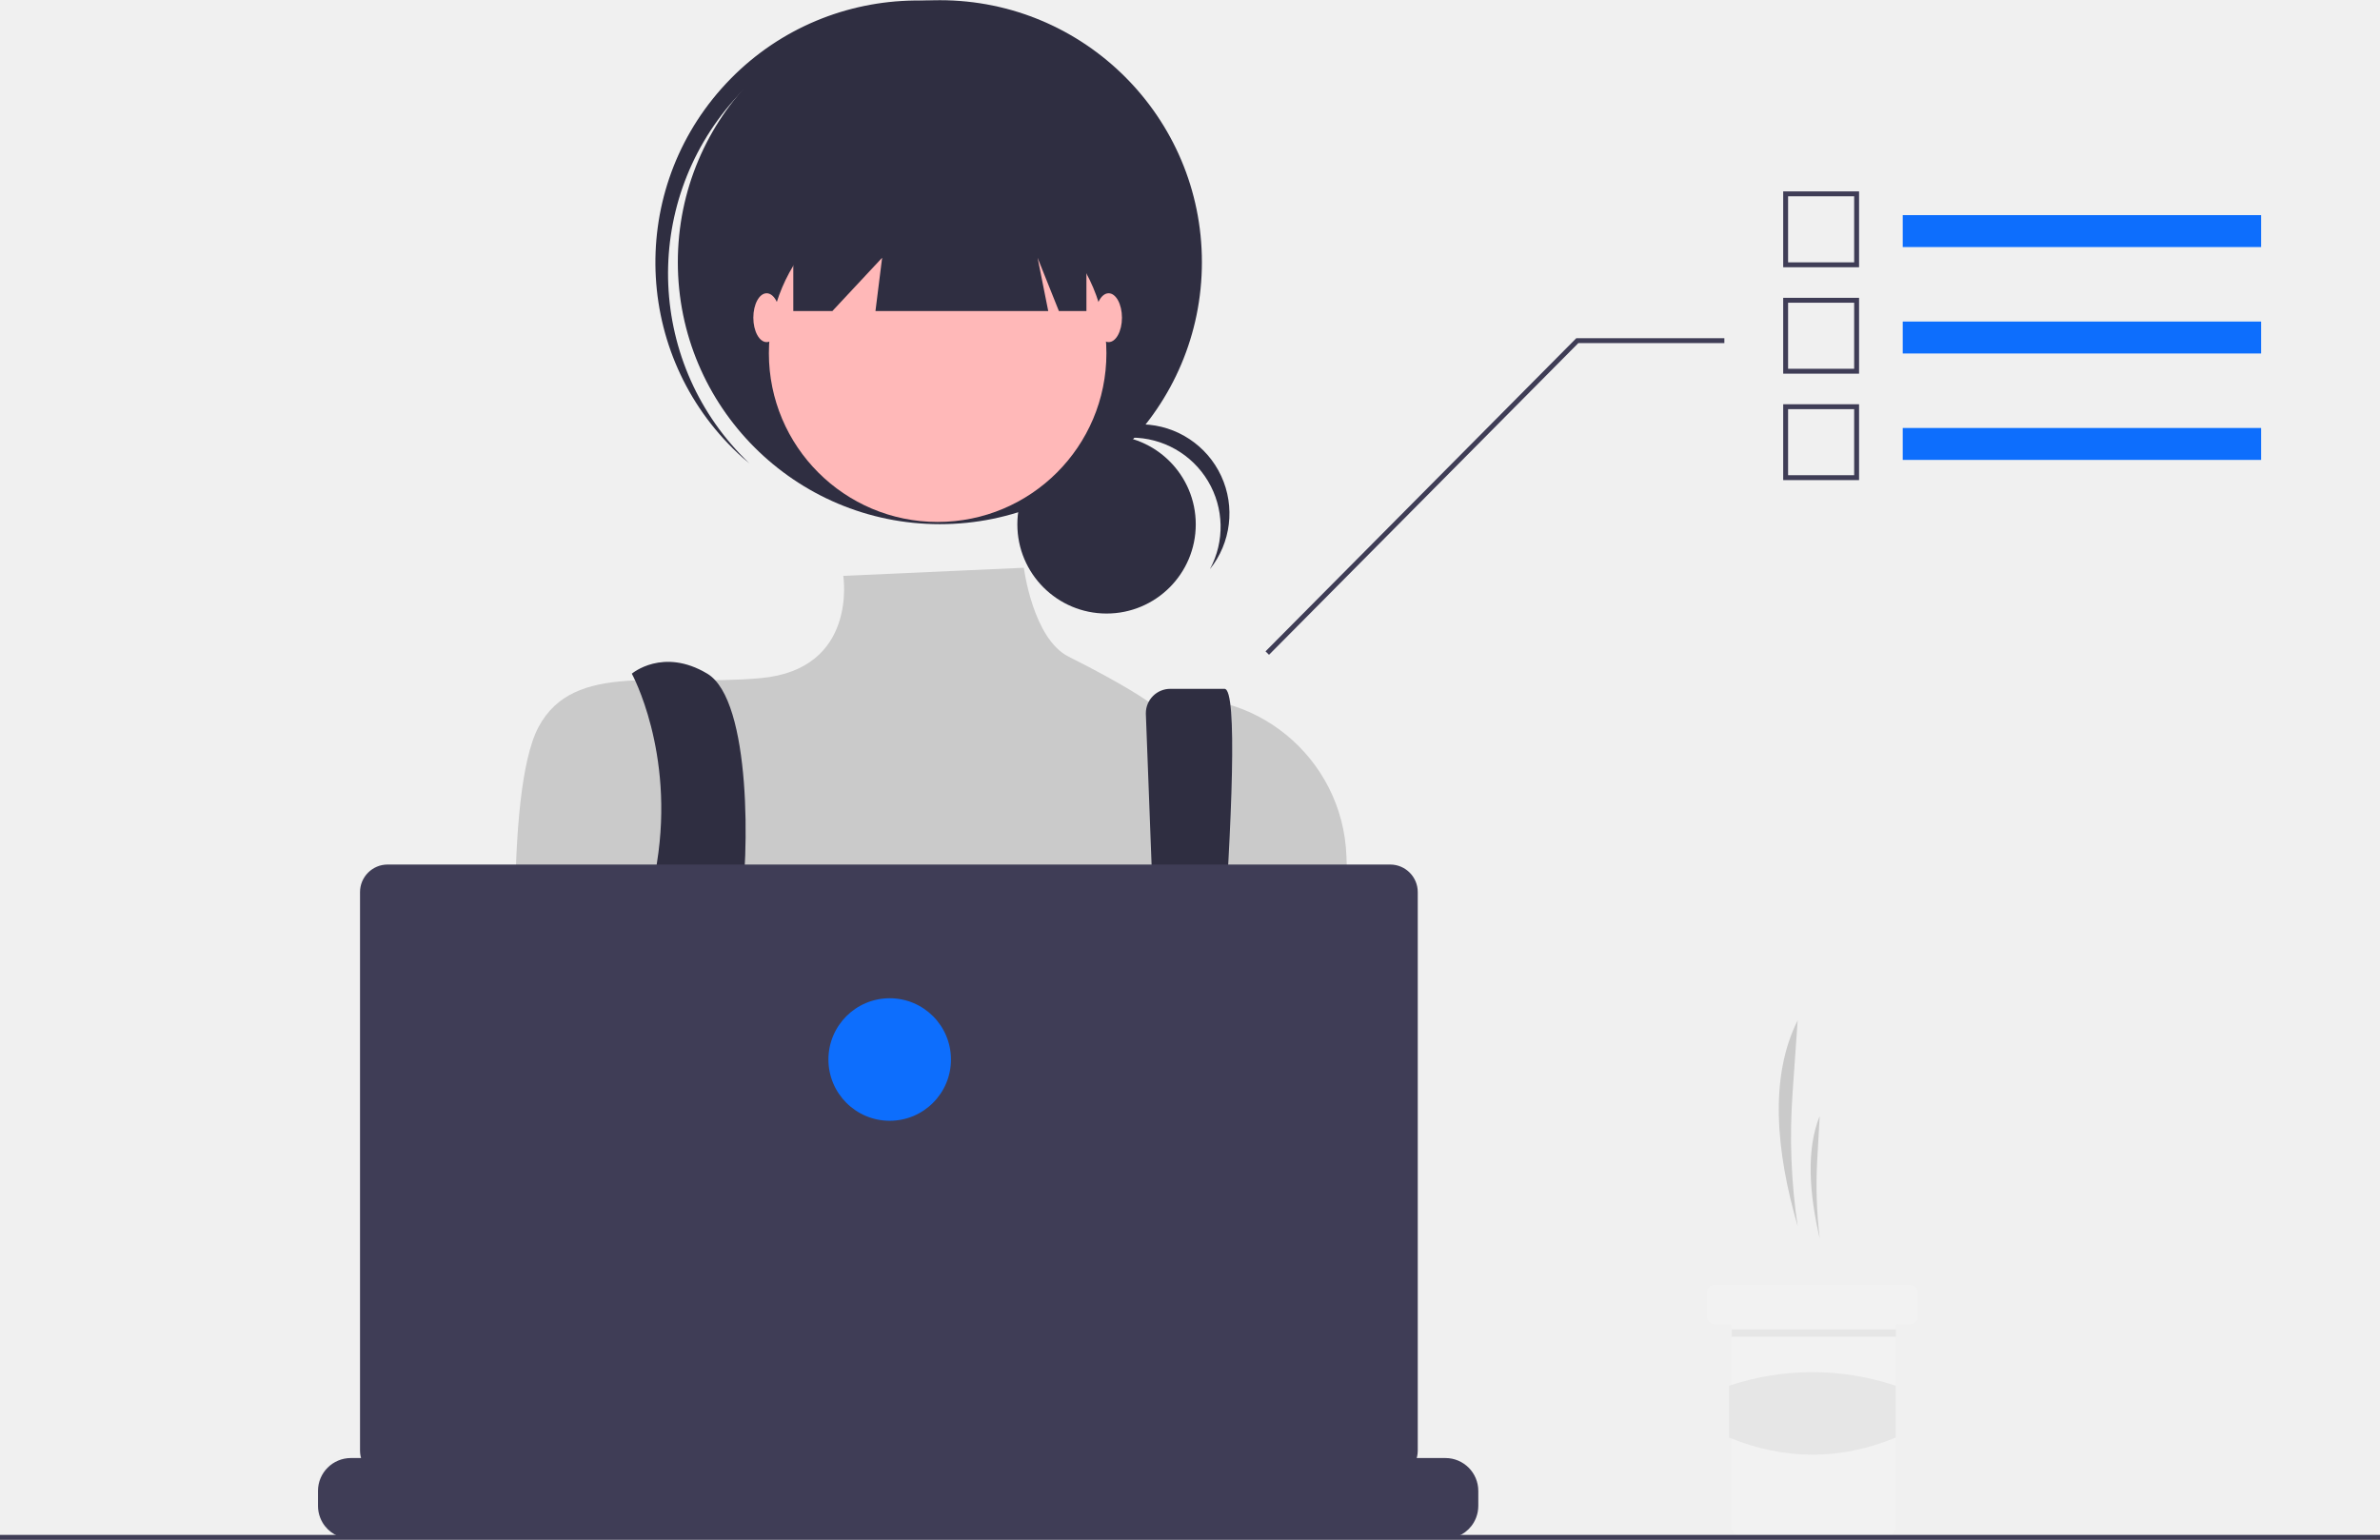
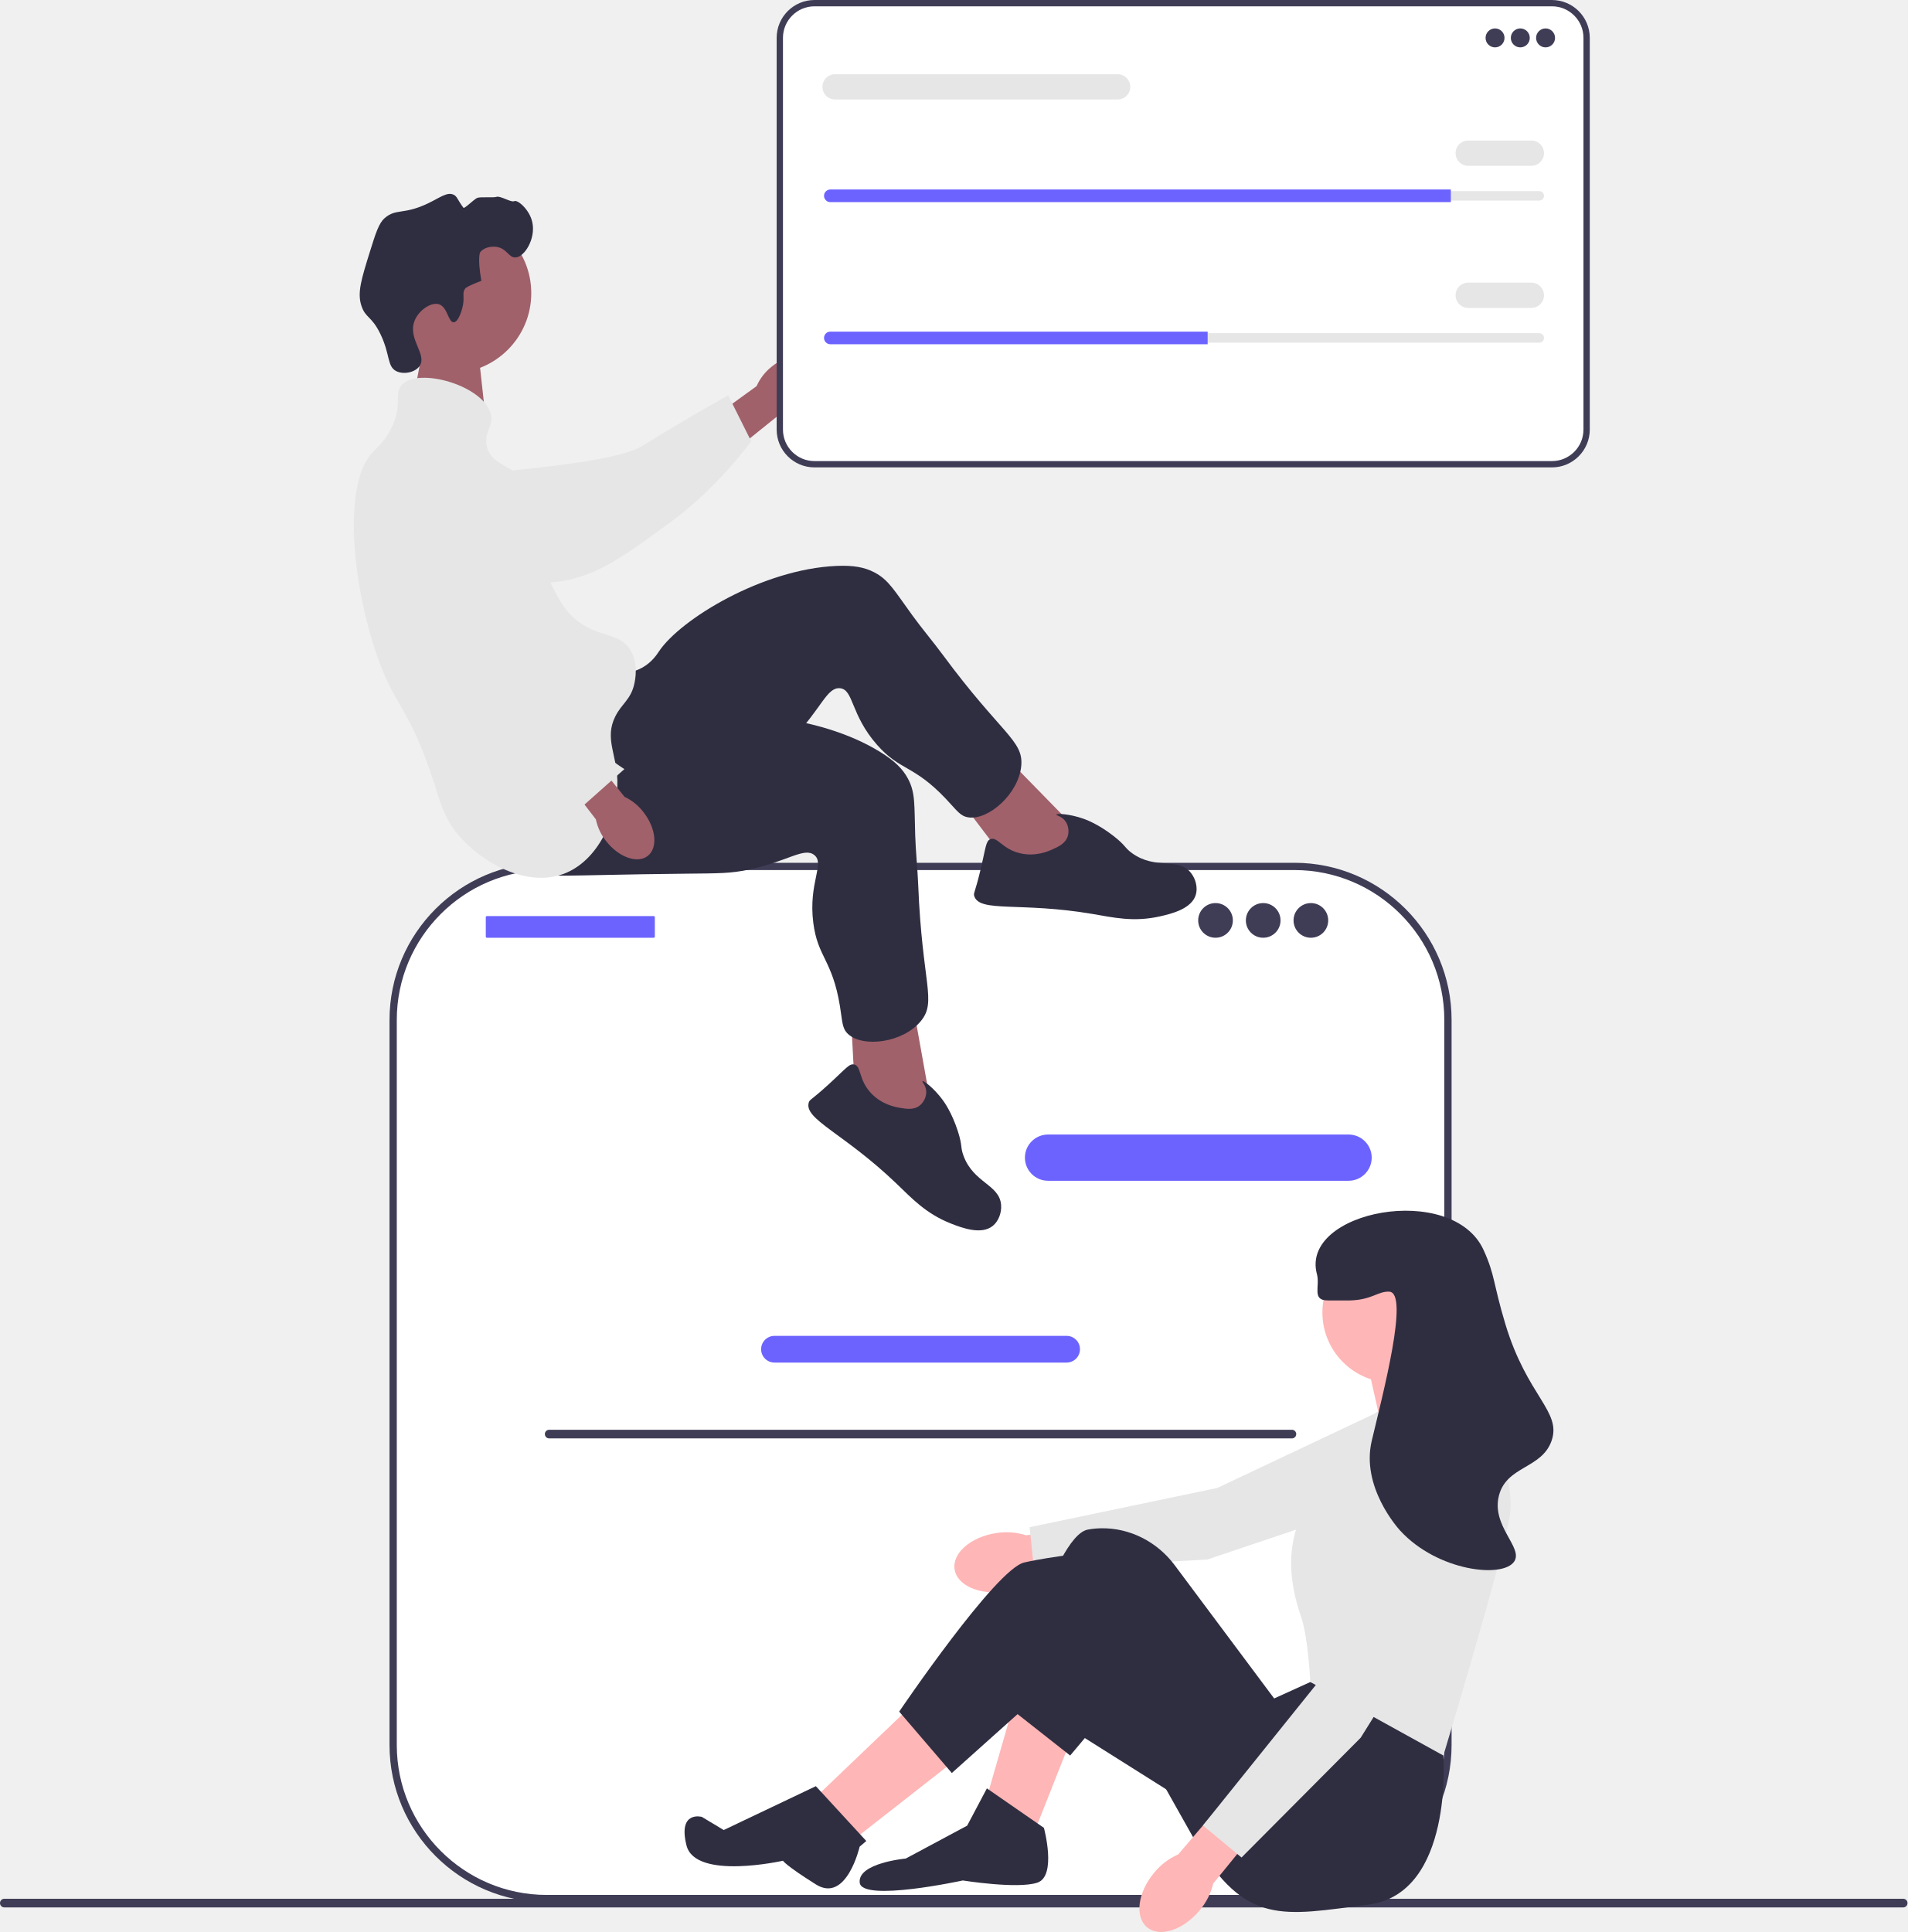
- <svg xmlns="http://www.w3.org/2000/svg" id="ab47acfe-844d-4101-aa7b-df38aa50dbe4" data-name="Layer 1" width="971.052" height="628.381" viewBox="0 0 971.052 628.381">
-   <path d="M847.931,636.215h0a249.626,249.626,0,0,1-2.095-54.111l2.095-29.889h0c-11.542,22.966-8.933,53.192,0,84Z" transform="translate(-114.4741 -135.8093)" fill="#cacaca" />
-   <path d="M856.931,641.215h0a183.497,183.497,0,0,1-1.008-32.209l1.008-17.791h0C851.378,604.885,852.633,622.877,856.931,641.215Z" transform="translate(-114.4741 -135.8093)" fill="#cacaca" />
-   <path d="M896.936,663.217v10a3.016,3.016,0,0,1-3,3h-5a.996.996,0,0,0-1,1v82a3.016,3.016,0,0,1-3,3h-61a3.002,3.002,0,0,1-3-3v-82a1.003,1.003,0,0,0-1-1h-6a3.002,3.002,0,0,1-3-3v-10a2.996,2.996,0,0,1,3-3h80A3.009,3.009,0,0,1,896.936,663.217Z" transform="translate(-114.4741 -135.8093)" fill="#f2f2f2" />
-   <rect x="706.552" y="542.508" width="67" height="3" fill="#e6e6e6" />
-   <path d="M887.936,722.462c-22.42,9.278-45.084,9.38-68,0V701.327a106.79,106.79,0,0,1,68,0Z" transform="translate(-114.4741 -135.8093)" fill="#e6e6e6" />
-   <circle cx="451.481" cy="213.985" r="36.396" fill="#2f2e41" />
-   <path d="M576.095,314.401a36.401,36.401,0,0,1,32.039,53.669,36.387,36.387,0,1,0-60.454-39.982A36.306,36.306,0,0,1,576.095,314.401Z" transform="translate(-114.4741 -135.8093)" fill="#2f2e41" />
-   <circle cx="383.471" cy="106.996" r="106.912" fill="#2f2e41" />
-   <path d="M414.036,176.471A106.893,106.893,0,0,1,562.203,165.261c-.874-.831-1.739-1.669-2.648-2.476a106.913,106.913,0,0,0-142.066,159.807c.908.808,1.842,1.568,2.77,2.339A106.893,106.893,0,0,1,414.036,176.471Z" transform="translate(-114.4741 -135.8093)" fill="#2f2e41" />
-   <circle cx="382.565" cy="144.143" r="68.859" fill="#ffb8b8" />
-   <path d="M532.214,367.505l-73.688,3.313s6.15,38.108-33.715,41.732-76.107-7.248-90.604,19.933-8.248,123.966-8.248,123.966,27.181,97.852,48.926,112.349,212.013-5.436,212.013-5.436L666.526,562.817l-2.697-77.54c-1.408-40.491-38.377-70.892-78.194-63.398q-1.173.221-2.362.475s-8.747-6.538-32.747-18.538C535.849,396.479,532.214,367.505,532.214,367.505Z" transform="translate(-114.4741 -135.8093)" fill="#cacaca" />
-   <path d="M372.26,410.738s17.514,31.778,10.266,77.08,23.164,141.114,23.164,141.114l21.745-5.436s-14.497-94.228-10.872-115.973,4.624-85.913-13.497-96.785S372.26,410.738,372.26,410.738Z" transform="translate(-114.4741 -135.8093)" fill="#2f2e41" />
-   <path d="M581.999,427.4l7.617,200.626,14.497,9.06s20.839-220.167,9.966-220.167H591.956a9.97,9.97,0,0,0-9.97,9.97Q581.986,427.145,581.999,427.4Z" transform="translate(-114.4741 -135.8093)" fill="#2f2e41" />
-   <circle cx="301.182" cy="479.532" r="9.06" fill="#0d6efd" />
-   <circle cx="482.39" cy="488.592" r="9.06" fill="#0d6efd" />
-   <polygon points="323.672 58.069 323.672 126.928 339.619 126.928 359.914 105.183 357.196 126.928 427.685 126.928 423.336 105.183 432.034 126.928 443.269 126.928 443.269 58.069 323.672 58.069" fill="#2f2e41" />
-   <ellipse cx="312.8" cy="129.647" rx="5.436" ry="9.966" fill="#ffb8b8" />
-   <ellipse cx="452.329" cy="129.647" rx="5.436" ry="9.966" fill="#ffb8b8" />
-   <path d="M717.626,744.255v6.07a13.34,13.34,0,0,1-.91,4.87,13.683,13.683,0,0,1-.97,2,13.437,13.437,0,0,1-11.55,6.56h-446.55a13.437,13.437,0,0,1-11.55-6.56,13.69,13.69,0,0,1-.97-2,13.341,13.341,0,0,1-.91-4.87v-6.07a13.426,13.426,0,0,1,13.423-13.43h25.747v-2.83a.559.559,0,0,1,.558-.56h13.432a.559.559,0,0,1,.56.558v2.832h8.39v-2.83a.559.559,0,0,1,.558-.56h13.432a.559.559,0,0,1,.56.558v2.832h8.4v-2.83a.559.559,0,0,1,.558-.56h13.432a.559.559,0,0,1,.56.558v2.832h8.39v-2.83a.559.559,0,0,1,.558-.56h13.432a.559.559,0,0,1,.56.558v2.832h8.39v-2.83a.559.559,0,0,1,.558-.56h13.432a.559.559,0,0,1,.56.558v2.832h8.4v-2.83a.559.559,0,0,1,.558-.56h13.432a.559.559,0,0,1,.56.558v2.832h8.39v-2.83a.559.559,0,0,1,.558-.56H526.806a.559.559,0,0,1,.56.558v2.832h8.4v-2.83a.559.559,0,0,1,.558-.56h13.432a.566.566,0,0,1,.56.56v2.83h8.39v-2.83a.559.559,0,0,1,.558-.56h13.432a.559.559,0,0,1,.56.558v2.832h8.39v-2.83a.559.559,0,0,1,.558-.56h13.432a.559.559,0,0,1,.56.558v2.832h8.4v-2.83a.559.559,0,0,1,.558-.56h13.432a.557.557,0,0,1,.55.56v2.83h8.4v-2.83a.559.559,0,0,1,.558-.56h13.432a.559.559,0,0,1,.56.558v2.832h8.39v-2.83a.559.559,0,0,1,.558-.56h13.432a.559.559,0,0,1,.56.558v2.832h39.17a13.426,13.426,0,0,1,13.43,13.423Z" transform="translate(-114.4741 -135.8093)" fill="#3f3d56" />
-   <rect y="626.381" width="971.052" height="2" fill="#3f3d56" />
-   <path d="M681.668,488.621H272.625a11.259,11.259,0,0,0-11.259,11.259V727.791A11.259,11.259,0,0,0,272.625,739.05H681.668a11.259,11.259,0,0,0,11.259-11.259V499.88a11.259,11.259,0,0,0-11.259-11.259Z" transform="translate(-114.4741 -135.8093)" fill="#3f3d56" />
-   <circle cx="363" cy="432.381" r="25" fill="#0d6efd" />
-   <polygon points="517.763 267.219 643.969 140.016 703.552 140.016 703.552 138.016 643.134 138.016 642.841 138.313 516.341 265.813 517.763 267.219" fill="#3f3d56" />
-   <rect x="776.328" y="87.792" width="146.224" height="13.03" fill="#0d6efd" />
-   <path d="M872.981,244.87H842.026V213.915H872.981Zm-28.955-2H870.981V215.915H844.026Z" transform="translate(-114.4741 -135.8093)" fill="#3f3d56" />
-   <rect x="776.328" y="131.225" width="146.224" height="13.03" fill="#0d6efd" />
-   <path d="M872.981,288.303H842.026V257.348H872.981Zm-28.955-2H870.981V259.348H844.026Z" transform="translate(-114.4741 -135.8093)" fill="#3f3d56" />
-   <rect x="776.328" y="174.658" width="146.224" height="13.03" fill="#0d6efd" />
-   <path d="M872.981,331.736H842.026V300.781H872.981Zm-28.955-2H870.981V302.781H844.026Z" transform="translate(-114.4741 -135.8093)" fill="#3f3d56" />
+ <svg xmlns="http://www.w3.org/2000/svg" width="524.67" height="531.397" viewBox="0 0 524.67 531.397" role="img" artist="Katerina Limpitsouni" source="https://undraw.co/">
+   <polygon points="117.675 88.744 113.675 109.744 133.618 115.366 131.14 92.946 117.675 88.744" fill="#a0616a" />
+   <path d="M0,523.445c0,.66,.53,1.19,1.19,1.19H523.48c.66,0,1.19-.53,1.19-1.19,0-.66-.53-1.19-1.19-1.19H1.19c-.66,0-1.19,.53-1.19,1.19Z" fill="#3f3d56" />
+   <g>
+     <path d="M356.038,238.309H150.369c-23.323,0-42.23,18.907-42.23,42.23v199.433c0,23.323,18.907,42.23,42.23,42.23h205.669c23.323,0,42.23-18.907,42.23-42.23v-199.433c0-23.323-18.907-42.23-42.23-42.23v0Z" fill="#fff" />
+     <path d="M356.038,523.201H150.369c-23.837,0-43.23-19.393-43.23-43.229v-199.433c0-23.837,19.393-43.23,43.23-43.23h205.669c23.837,0,43.23,19.393,43.23,43.23v199.433c0,23.837-19.393,43.229-43.23,43.229h-0ZM150.369,239.309c-22.734,0-41.23,18.496-41.23,41.23v199.433c0,22.734,18.496,41.229,41.23,41.229h205.669c22.734,0,41.23-18.495,41.23-41.229v-199.433c0-22.734-18.496-41.23-41.23-41.23H150.369v-0Z" fill="#3f3d56" />
+     <path d="M370.936,324.77h-82.668c-3.506,0-6.359-2.853-6.359-6.359s2.853-6.359,6.359-6.359h82.668c3.506,0,6.359,2.853,6.359,6.359s-2.853,6.359-6.359,6.359h0Z" fill="#6c63ff" />
+     <path d="M293.382,374.777h-80.357c-2.026,0-3.674-1.648-3.674-3.674s1.648-3.674,3.674-3.674h80.357c2.026,0,3.674,1.648,3.674,3.674s-1.648,3.674-3.674,3.674v0Z" fill="#6c63ff" />
+     <rect x="133.618" y="251.967" width="46.498" height="5.961" rx=".31" ry=".31" fill="#6c63ff" />
+     <circle cx="334.336" cy="253.159" r="4.769" fill="#3f3d56" />
+     <circle cx="347.451" cy="253.159" r="4.769" fill="#3f3d56" />
+     <circle cx="360.566" cy="253.159" r="4.769" fill="#3f3d56" />
+     <path d="M149.868,394.445c0,.66,.53,1.19,1.19,1.19h204.29c.66,0,1.19-.53,1.19-1.19,0-.66-.53-1.19-1.19-1.19H151.058c-.66,0-1.19,.53-1.19,1.19Z" fill="#3f3d56" />
+   </g>
+   <g>
+     <path id="uuid-d0b76542-8f08-4363-846d-0cc3b89caf22-410-1136" d="M212.173,100.917c4.349-3.594,9.729-4.263,12.015-1.494,2.287,2.768,.614,7.924-3.737,11.519-1.718,1.46-3.761,2.487-5.958,2.995l-18.62,14.994-6.85-8.888,19.083-13.838c.914-2.062,2.308-3.875,4.066-5.288h-0Z" fill="#a0616a" />
+     <path d="M104.553,134.747c-.009-.663-.003-6.447,4.279-10.103,4.919-4.199,11.86-2.5,14.294-1.904,5.624,1.377,6.085,3.79,11.366,6.268,9.88,4.637-2.499,2.264,3.38,.777,2.035-.515,31.312-2.545,38.6-7.031,14.174-8.724,23.831-14.013,23.831-14.013l6.313,12.626s-9.129,12.694-21.977,22.097c-13.179,9.646-19.769,14.469-29.783,16.332-.862,.16-22.072,3.782-39.155-8.981-3.897-2.911-11.036-8.245-11.147-16.07v0Z" fill="#e6e6e6" />
+     <circle cx="124.136" cy="80.643" r="21.993" fill="#a0616a" />
+     <g>
+       <polygon points="296.375 228.398 273.725 205.213 262.034 217.409 278.908 239.639 295.646 241.553 296.375 228.398" fill="#a0616a" />
+       <path d="M167.046,184.922c1.325,.11,5.535,.953,9.558-1.26,2.746-1.511,4.155-3.757,4.63-4.472,5.901-8.863,28.552-22.684,48.881-23.535,4.604-.193,7.634,.341,10.388,1.776,3.905,2.036,5.464,4.952,10.42,11.783,2.711,3.737,5.71,7.257,8.454,10.97,16.062,21.736,22.151,23.443,21.529,30.411-.69,7.732-9.029,15.067-14.571,14.22-2.27-.347-3.149-1.925-6.181-5.12-8.891-9.368-12.57-7.637-18.9-14.812-7.391-8.377-6.423-15.323-10.279-15.591-3.576-.249-5.095,5.677-12.729,13.548-3.493,3.602-5.98,5.254-13.559,10.511-29.511,20.473-29.982,21.912-35.937,23.544-2.606,.714-21.1,5.785-27.688-2.284-10.31-12.627,14.046-50.682,25.983-49.69l0,0Z" fill="#2f2e41" />
+       <path d="M289.45,233.637c1.666-.748,3.614-1.623,4.24-3.634,.424-1.361,.18-3.039-.697-4.198-1.011-1.338-2.508-1.514-2.448-1.751,.092-.36,3.632-.22,7.517,1.154,.733,.259,4.055,1.473,8.28,4.772,3.385,2.643,2.93,3.173,5.053,4.697,6.516,4.678,12.628,.991,16.154,5.378,1.361,1.693,1.941,4.097,1.369,6.04-1.15,3.903-6.743,5.246-9.8,5.94-7.362,1.67-12.933,.307-18.752-.674-19.787-3.334-30.904-.298-32.392-4.881-.282-.868,.176-.794,1.702-7.16,1.506-6.284,1.456-8.01,2.739-8.513,1.93-.757,3.227,2.688,8.089,3.867,4.309,1.045,7.865-.552,8.944-1.036l-0-0Z" fill="#2f2e41" />
+     </g>
+     <g>
+       <polygon points="256.108 304.243 250.385 272.34 233.862 275.866 235.343 303.736 248.118 314.719 256.108 304.243" fill="#a0616a" />
+       <path d="M173.508,195.645c1.034,.835,4.044,3.897,8.617,4.325,3.121,.292,5.548-.776,6.342-1.1,9.86-4.02,36.364-2.737,53.662,7.974,3.917,2.426,6.125,4.569,7.598,7.303,2.088,3.877,1.741,7.166,2.006,15.601,.145,4.614,.65,9.211,.835,13.824,1.085,27.005,5.165,31.836,.737,37.253-4.913,6.01-15.932,7.397-20.042,3.584-1.683-1.561-1.524-3.361-2.239-7.707-2.097-12.744-6.112-13.378-7.321-22.869-1.411-11.082,3.29-16.286,.25-18.673-2.819-2.214-7.404,1.836-18.141,4.063-4.913,1.019-7.899,.989-17.122,1.084-35.915,.369-37.113,1.295-42.957-.698-2.557-.872-20.707-7.062-21.628-17.438-1.44-16.237,40.082-34.049,49.402-26.526l0-0Z" fill="#2f2e41" />
+       <path d="M247.436,304.689c1.798,.316,3.901,.687,5.549-.626,1.115-.888,1.855-2.414,1.781-3.865-.086-1.675-1.225-2.661-1.042-2.823,.279-.246,3.128,1.858,5.572,5.176,.461,.626,2.528,3.496,4.172,8.598,1.317,4.088,.643,4.27,1.543,6.723,2.765,7.53,9.893,7.911,10.347,13.521,.175,2.165-.694,4.48-2.26,5.767-3.143,2.584-8.525,.555-11.444-.588-7.029-2.752-10.874-7.009-15.138-11.087-14.5-13.87-25.404-17.6-24.062-22.228,.254-.876,.591-.558,5.429-4.969,4.775-4.354,5.703-5.81,7.046-5.506,2.023,.457,1.16,4.036,4.522,7.742,2.979,3.284,6.818,3.96,7.983,4.165h0Z" fill="#2f2e41" />
+     </g>
+     <path d="M127.135,84.847c.856-3.063-.219-4.179,.877-5.554,0-0,.441-.553,4.384-2.046h0c-1.163-6.75-.292-7.892-.292-7.892,1.004-1.316,3.015-1.634,4.384-1.461,2.896,.364,3.408,2.982,5.261,2.923,2.56-.081,5.63-5.205,4.677-9.646-.777-3.622-4.129-6.313-4.969-5.846-.833,.463-3.832-1.578-4.969-1.169-.777,.279-4.432-.092-5.261,.292-.905,.42-3.498,3.035-3.745,2.705-1.722-2.289-1.686-3.089-2.685-3.582-1.771-.874-3.696,.742-7.015,2.338-6.83,3.285-8.829,1.325-11.984,4.092-1.594,1.398-2.448,4.069-4.092,9.353-2.299,7.391-3.449,11.086-2.338,14.615,1.132,3.598,2.8,2.815,5.261,7.892,2.74,5.651,1.796,8.936,4.384,10.23,2.001,1,5.216,.364,6.43-1.461,2.079-3.125-3.294-7.352-1.461-12.276,1.125-3.023,4.595-5.315,6.723-4.677,2.406,.722,2.583,5.036,4.092,4.969,1.292-.057,2.189-3.266,2.338-3.8l-0-0Z" fill="#2f2e41" />
+     <path d="M110.474,105.892c4.5-5.046,22.832,.177,24.553,8.184,.708,3.294-1.905,4.684-1.169,8.476,1.076,5.547,7.169,5.169,11.692,10.815,6.421,8.016-.194,15.852,7.015,29.229,1.54,2.859,2.839,5.268,5.554,7.6,6.23,5.351,12.027,3.516,15.199,8.476,2.372,3.71,1.397,8.282,1.169,9.353-.936,4.392-3.473,5.462-5.261,9.061-2.975,5.988,.393,10.384,.585,17.538,.239,8.951-4.517,21.358-14.03,25.429-10.687,4.574-23.577-3.001-29.814-10.523-3.722-4.488-4.802-8.628-6.43-13.738-7.277-22.837-11.388-20.772-16.953-38.875-6.362-20.695-7.612-44.941,0-52.613,1.009-1.017,3.786-3.367,5.554-7.6,2.379-5.695,.324-8.556,2.338-10.815h0Z" fill="#e6e6e6" />
+     <g>
+       <path id="uuid-35da8825-ceb1-46f8-a8e3-884fcc945dd4-411-1137" d="M176.973,223.359c3.489,4.433,4.03,9.827,1.208,12.047-2.822,2.22-7.937,.426-11.427-4.01-1.418-1.753-2.396-3.819-2.852-6.028l-14.547-18.971,7.517-5.733,14.911,18.503c2.04,.962,3.819,2.4,5.19,4.191h-0Z" fill="#a0616a" />
+       <path d="M123.697,125.123c.647-.145,6.311-1.319,10.763,2.127,5.115,3.959,4.867,11.1,4.78,13.605-.201,5.786-2.468,6.73-3.817,12.406-2.524,10.619,2.283,20.487,4.938,25.939,.919,1.887,3.872,7.662,9.75,13.881,11.432,12.095,21.632,18.46,21.632,18.46l-10.958,9.74s-17.455-5.32-29.282-15.979c-12.132-10.934-30.789-49.619-34.657-59.043-.333-.812,4.385,12.382,13.393-6.946,2.055-4.409,5.82-12.486,13.457-14.192h-0Z" fill="#e6e6e6" />
+     </g>
+   </g>
+   <g>
+     <path id="uuid-ba1531a6-e7ab-4297-b996-1d676f43fe3f-412-1138" d="M273.945,421.686c-6.965,1.068-12.06,5.527-11.38,9.959,.68,4.433,6.877,7.159,13.845,6.09,2.789-.389,5.444-1.44,7.744-3.065l29.454-4.896-1.966-11.643-29.388,4.159c-2.682-.862-5.531-1.069-8.309-.604h-0Z" fill="#ffb6b6" />
+     <polygon points="400.87 385.395 389.449 409.63 332.034 428.958 284.392 431.499 283.199 420.056 334.832 409.26 387.815 384.223 400.87 385.395" fill="#e6e6e6" />
+     <polygon points="294.976 477.416 284.722 503.351 271.453 494.304 279.294 467.162 294.976 477.416" fill="#ffb6b6" />
+     <polygon points="252.152 467.765 225.01 493.701 235.866 505.161 263.612 483.447 252.152 467.765" fill="#ffb6b6" />
+     <polygon points="405.957 383.323 405.655 381.212 398.719 367.641 375.799 373.673 380.021 392.37 405.957 383.323" fill="#ffb6b6" />
+     <path d="M396.306,473.797l.705,9.059s2.914,37.987-20.609,41.003-33.777,6.032-47.649-17.492l-21.714-38.602-12.683,15.091-16.872-13.281s12.063-47.046,21.714-48.856c1.206-.226,2.413-.339,3.6-.364,7.989-.166,15.521,3.741,20.301,10.145l27.367,36.662,9.952-4.524,35.888,11.158v-0Z" fill="#2f2e41" />
+     <path d="M266.024,502.145l5.428-10.254,15.682,10.857s3.619,13.269-1.809,15.079-20.507-.603-20.507-.603c0,0-27.745,6.032-28.348,.603s12.666-6.635,12.666-6.635l16.888-9.047,0-0Z" fill="#2f2e41" />
+     <path d="M325.134,494.907l-41.919-26.413-21.412,19.175-14.476-16.888s26.539-39.205,34.38-41.015,20.507-3.016,20.507-3.016l38.602,35.586-15.682,32.571v-0Z" fill="#2f2e41" />
+     <path d="M224.406,491.288l13.873,15.079-1.829,1.565s-3.599,15.675-12.043,10.372-9.047-6.509-9.047-6.509c0,0-24.126,5.428-26.539-4.222s4.222-7.841,4.222-7.841l6.024,3.619,25.34-12.063,0,0Z" fill="#2f2e41" />
+     <circle cx="383.037" cy="361.006" r="19.301" fill="#ffb6b6" />
+     <path d="M378.513,388.45l27.745-8.444s10.857,25.333,9.047,36.793c-1.809,11.46-18.295,66.058-18.295,66.058l-36.593-20.218s-.603-12.063-2.413-17.492-7.539-22.015,5.127-35.888,15.381-20.809,15.381-20.809l-0,0Z" fill="#e6e6e6" />
+     <g>
+       <path id="uuid-375aaccb-22f9-42b6-a352-baabb12db8d2-413-1139" d="M317.448,515.102c-4.515,5.41-5.384,12.124-1.941,14.997,3.443,2.873,9.894,.816,14.41-4.596,1.834-2.137,3.129-4.682,3.777-7.423l18.842-23.162-9.178-7.428-19.281,22.565c-2.581,1.128-4.854,2.859-6.629,5.046l0-0Z" fill="#ffb6b6" />
+       <polygon points="399.795 400.619 406.353 426.595 374.256 477.974 341.49 510.905 330.869 502.094 363.915 460.977 388.963 408 399.795 400.619" fill="#e6e6e6" />
+     </g>
+     <path d="M365.244,357.689c4.95-.012,5.231,.021,6.032,0,6.139-.162,7.745-2.577,10.857-2.413,5.554,.294-1.776,28.141-4.825,41.015-2.99,12.626,7.115,23.94,7.841,24.729,10.257,11.155,28.273,13.194,31.364,8.444,2.502-3.845-6.366-9.691-4.222-18.095,2.095-8.215,11.771-7.34,14.476-15.079,2.832-8.105-6.686-12.192-12.666-31.967-3.434-11.357-2.827-13.473-6.032-20.507-8.566-18.802-50.554-10.797-45.84,6.635,.912,3.372-1.515,7.249,3.016,7.238v-0Z" fill="#2f2e41" />
+   </g>
+   <g>
+     <path d="M426.876,128.561H224.026c-5.737,0-10.403-4.667-10.403-10.403V10.403c0-5.736,4.667-10.403,10.403-10.403h202.851c5.737,0,10.403,4.667,10.403,10.403V118.157c0,5.736-4.667,10.403-10.403,10.403Z" fill="#fff" />
+     <path d="M426.876,128.561H224.026c-5.737,0-10.403-4.667-10.403-10.403V10.403c0-5.736,4.667-10.403,10.403-10.403h202.851c5.737,0,10.403,4.667,10.403,10.403V118.157c0,5.736-4.667,10.403-10.403,10.403ZM224.026,1.737c-4.778,0-8.666,3.888-8.666,8.666V118.157c0,4.778,3.888,8.666,8.666,8.666h202.851c4.778,0,8.666-3.888,8.666-8.666V10.403c0-4.778-3.888-8.666-8.666-8.666H224.026Z" fill="#3f3d56" />
+     <circle cx="411.22" cy="10.424" r="2.606" fill="#3f3d56" />
+     <circle cx="418.169" cy="10.424" r="2.606" fill="#3f3d56" />
+     <circle cx="425.119" cy="10.424" r="2.606" fill="#3f3d56" />
+     <path d="M228.389,52.554c-.719,0-1.303,.584-1.303,1.303,0,.35,.135,.674,.381,.914,.248,.254,.572,.389,.922,.389h194.992c.719,0,1.303-.584,1.303-1.303,0-.35-.135-.674-.381-.914-.248-.254-.572-.389-.922-.389H228.389Z" fill="#e6e6e6" />
+     <path d="M399.059,52.119v3.475H228.389c-.478,0-.912-.191-1.225-.513-.321-.313-.513-.747-.513-1.225,0-.956,.782-1.737,1.737-1.737h170.67Z" fill="#6c63ff" />
+     <path d="M421.21,45.604h-17.373c-1.916,0-3.475-1.558-3.475-3.475s1.559-3.475,3.475-3.475h17.373c1.916,0,3.475,1.558,3.475,3.475s-1.559,3.475-3.475,3.475Z" fill="#e6e6e6" />
+     <path d="M307.416,27.363h-77.724c-1.916,0-3.475-1.558-3.475-3.475s1.559-3.475,3.475-3.475h77.724c1.916,0,3.475,1.558,3.475,3.475s-1.559,3.475-3.475,3.475Z" fill="#e6e6e6" />
+     <path d="M228.389,91.643c-.719,0-1.303,.584-1.303,1.303,0,.35,.135,.674,.381,.914,.248,.254,.572,.389,.922,.389h194.992c.719,0,1.303-.584,1.303-1.303,0-.35-.135-.674-.381-.914-.248-.254-.572-.389-.922-.389H228.389Z" fill="#e6e6e6" />
+     <path d="M332.173,91.209v3.475h-103.783c-.478,0-.912-.191-1.225-.513-.321-.313-.513-.747-.513-1.225,0-.956,.782-1.737,1.737-1.737h103.783Z" fill="#6c63ff" />
+     <path d="M421.21,84.694h-17.373c-1.916,0-3.475-1.558-3.475-3.475s1.559-3.475,3.475-3.475h17.373c1.916,0,3.475,1.558,3.475,3.475s-1.559,3.475-3.475,3.475Z" fill="#e6e6e6" />
+   </g>
</svg>
